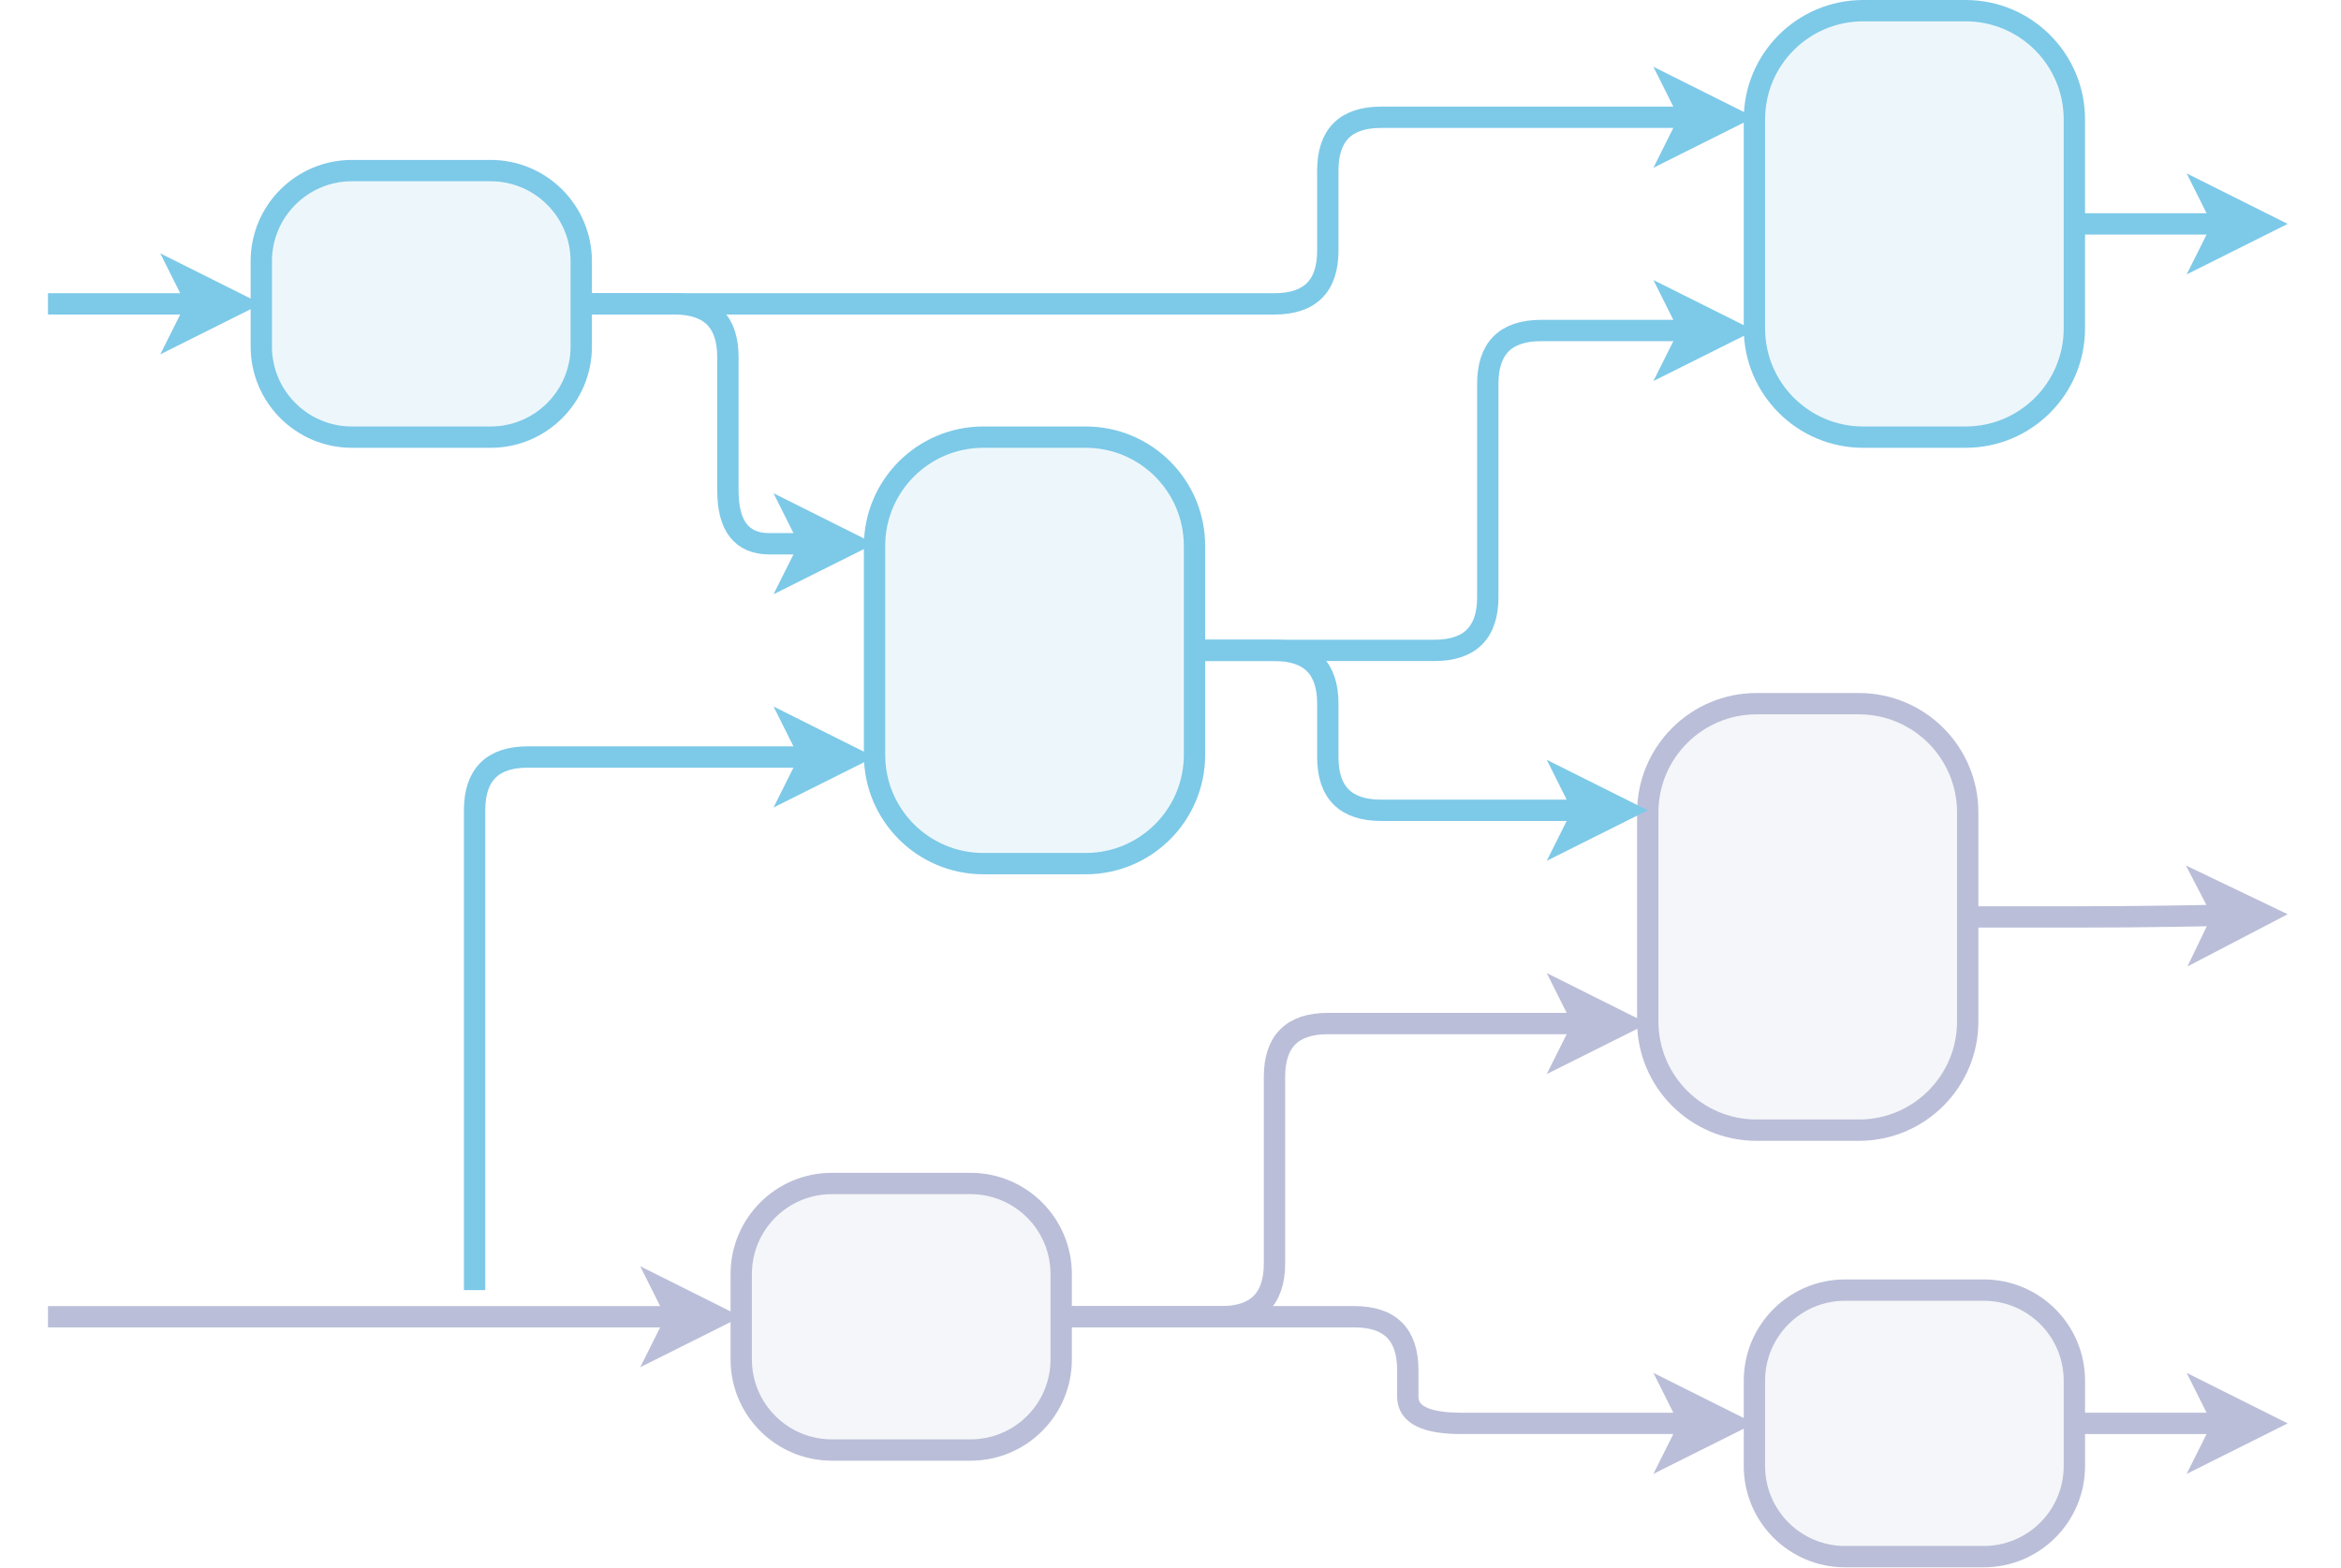
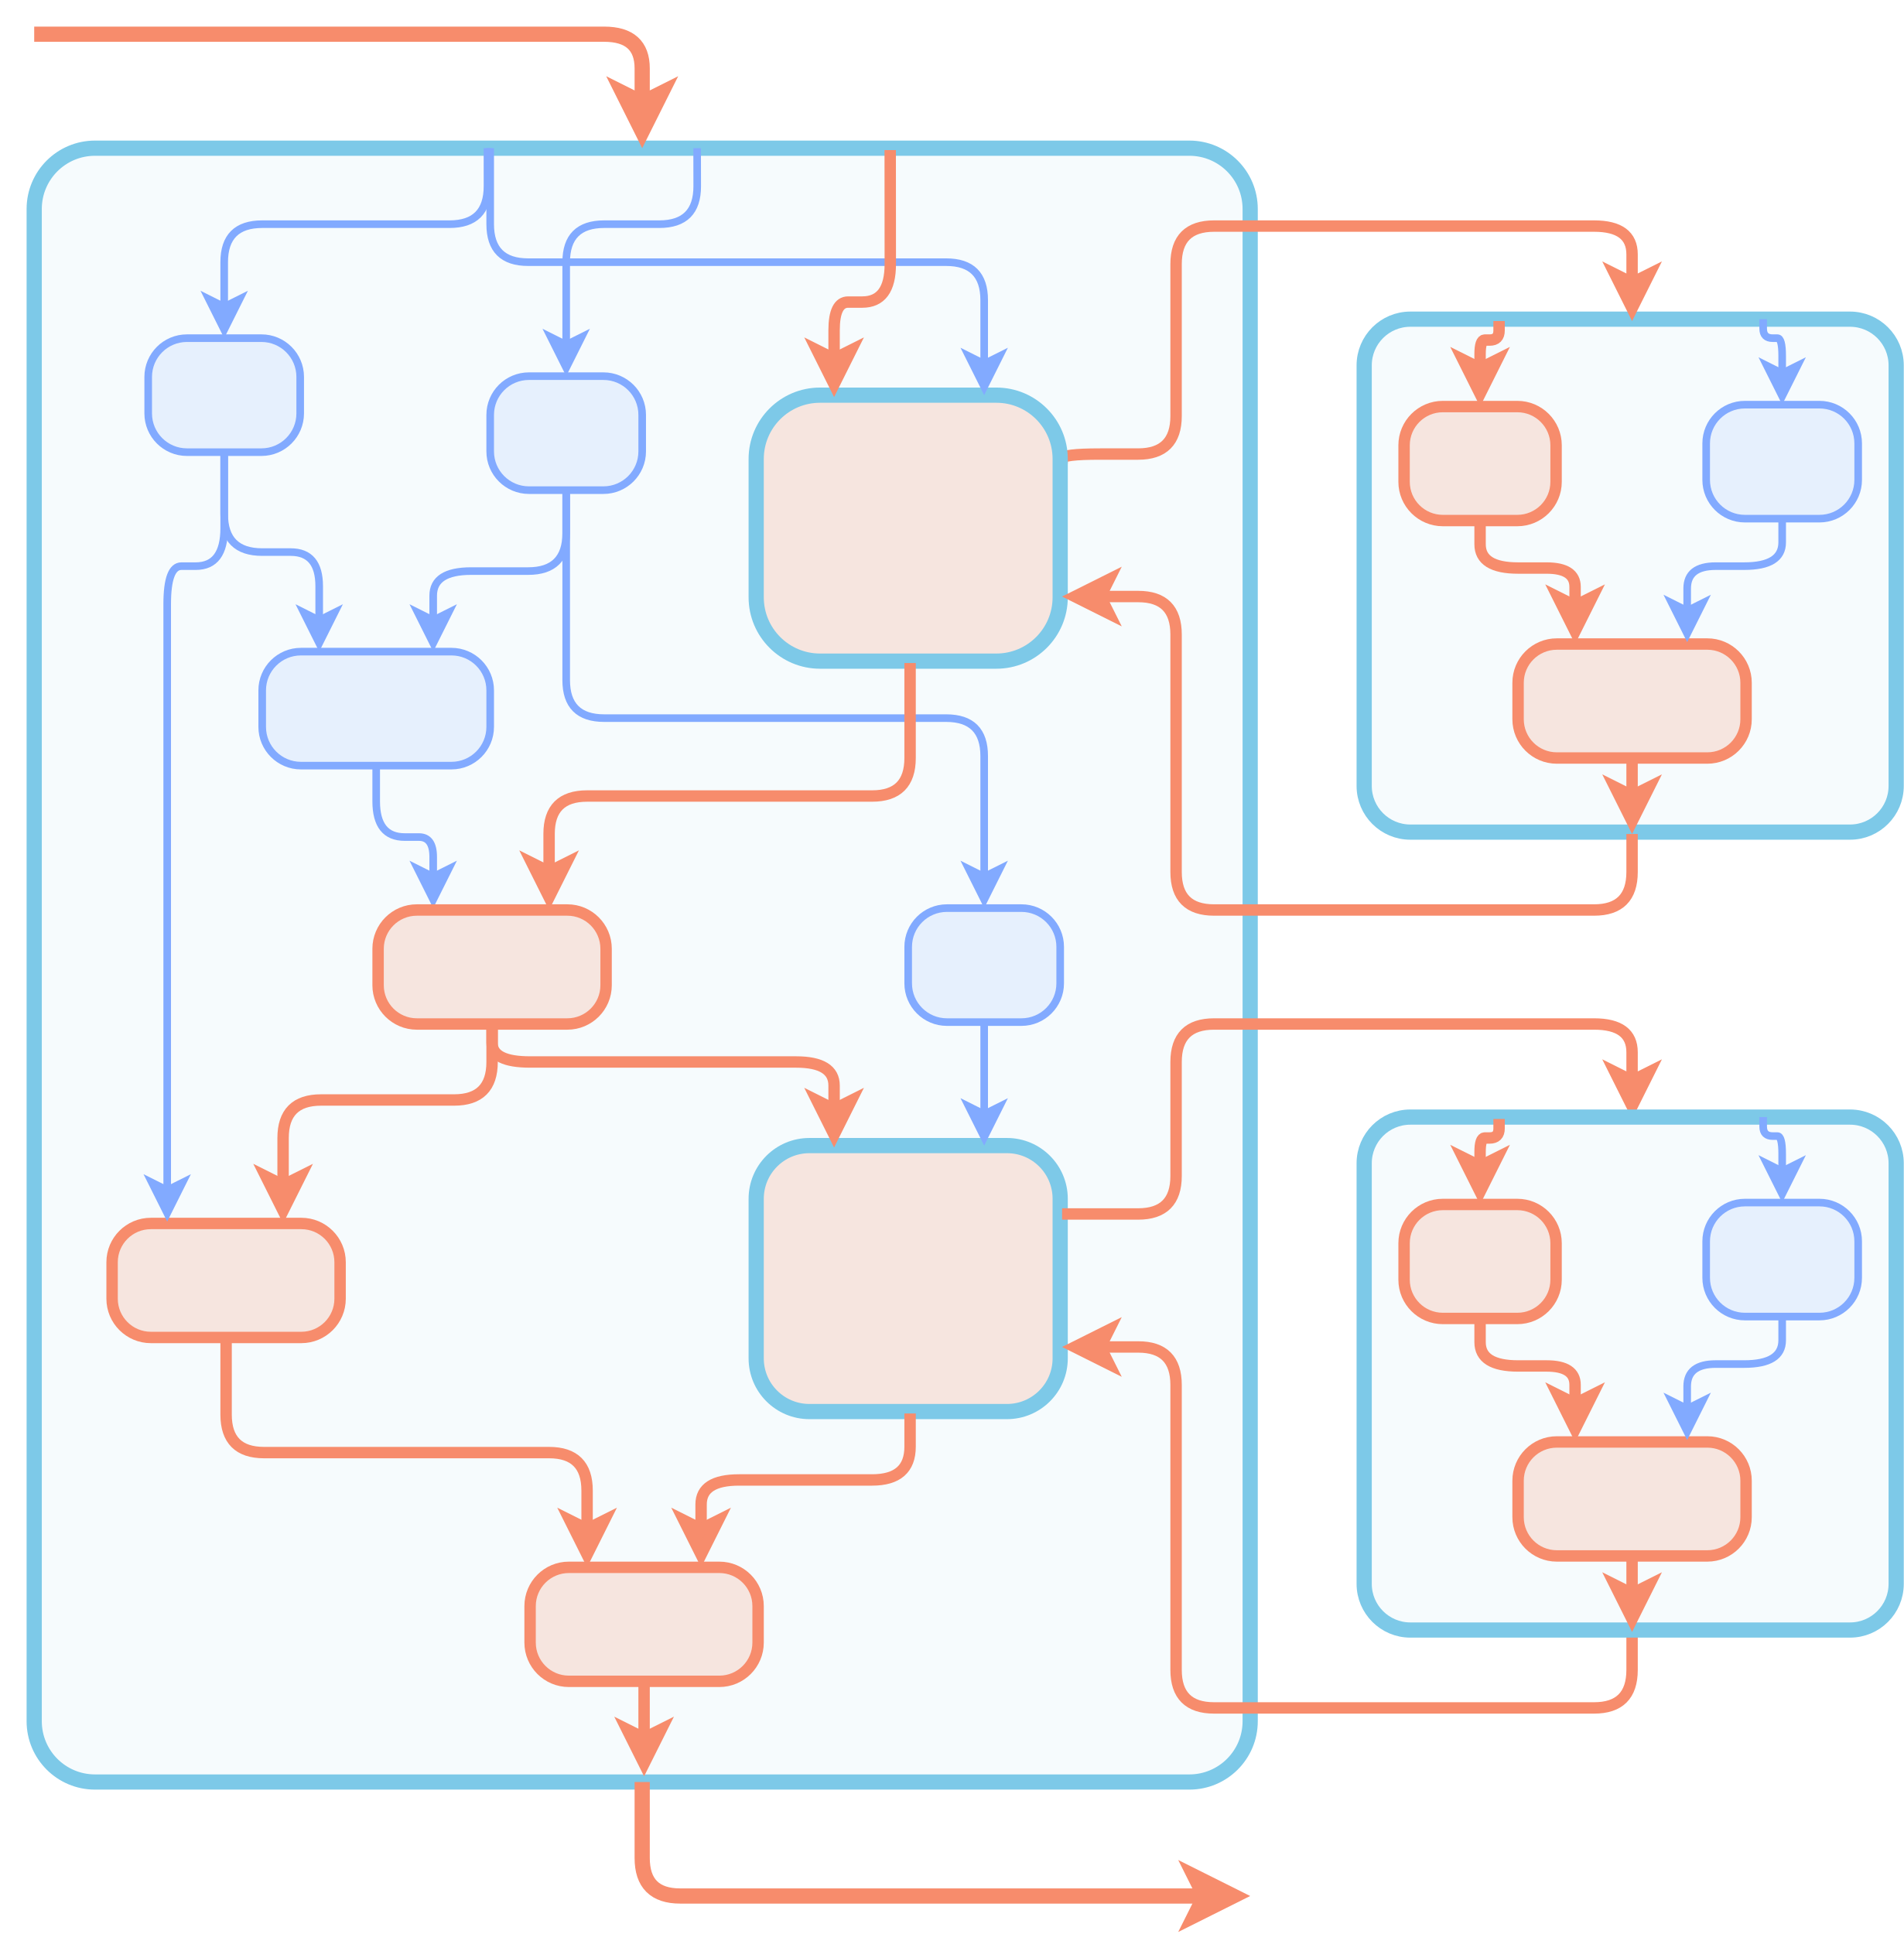
- <svg xmlns="http://www.w3.org/2000/svg" host="65bd71144e" style="background: transparent; background-color: transparent; color-scheme: light;" version="1.1" width="439px" height="294px" viewBox="0 0 439 294" content="&lt;mxfile&gt;&lt;diagram id=&quot;qlQIvzWjRYMMuiZbuhuX&quot; name=&quot;Page-1&quot;&gt;7Vpbb5swFP41kbaHVoBtAo/NZZs0VerUSeseWXATNBJnjtMk+/Uzww5waMtlhqRTnoKPDwfw952LjzNA4+X+Iw/Wi1sW0njgWOF+gCYDx7EJseVPIjmkEh/7qWDOo1ApZYL76DdVQktJt1FINwVFwVgsonVROGOrFZ2JgizgnO2Kao8sLj51HcxpSXA/C+Ky9FsUikUq9YiVyT/RaL7QT7YtNbMMtLISbBZByHY5EZoO0JgzJtKr5X5M42Tx9Lqk9314Yfb4YpyuRJ0b3K+r7a/wlj/gH9PP++jLevJ5f/WMFSXaiINeA862q5AmZuwBGu0WkaD362CWzO4k6lK2EMtYTSvlO8qjJRWUK/FGcPbzuIT4KBmzmCU6cbKGV2HAf74bOGg4GftTb+CMj9fv5R2PURy/pp+89zg3Su4J+EyRCiUPTb/tKYi36tuUgHJB97nvV0v4kTL5EfwgVRY5lDX6u4wRrhIpI46nxor2SM8Hio/zo+UMMnmhUGuAoHNBsAWCXiWCyCcFBLHdFYLoPBEc3YymE4Vgev06gqmORlCPToggwUUfxJ35IL4g2EkURcMigoR0hSA5TwTffBQlLsiDqCsE3dQuDUv13GuQ0lV4k1SJcjSLg80mmhVRTMzdK3XGxYLN2SqIp5l0JI3zw4OctvTgezK4Jno42ecnJwc1MkGE9HNEwOdUVBd5AO16zslpHIjoqbimObxJEe8r61rnzecQVs+8Y5GEJCuWQKBGHjCxYVs+o+qufIkLDNkgXmALsC1dqpKhv4Q7LkR7Dg5PxEETaaEtj2tyEPfAwfaMI8OWjHNghnLxNemVc14Dzv39qGqQeomPQ7MB8gVS7yPxoF9VXucoLUfZg5NBQ0KjfoMq8nEFySVOwSGnsE4Yt3nZBzCkrvKBl6he0i/2G+RF+gbP342Gxe2UC7dTdT0OOxWGOvY336C/9VmPOH0UJB36m65Qe/A36xp5MCFU5xREQBUD01JdhhO7wlDHDNePP5tS2nCq+Kdaug8aGgvxyAH18LBRyHZggmhJaAQbMZ7fL6FtgzHbucTsc6yRZMy2sWO6RAJdfEzAEUuVvtfE3zBIINgCblI7gUB/g4a69jfHoL+hDvzttFuLftxBRt2mFYwL04Xvw81sXQq6bqWprkl4acqnAtNNedjSLZUFxlq6NjEYR/rsbbzx1oZ2nTNp1sHGg9e2DiU+MNRz68Bu0h+u7B10Qej/ODE2SIOgDiNeS77BJEjg0UjXfDPZG770quoHUHJKPv/rJkefvtXd5CDSaJMDz/r8tsG86mS5Y+fStbIR5yInj+WmfaSfTc6wasdfjsmgmCj9Ma9tcEewKumaf+fe1DoV/1p3kc8ouB8Jblmu4XAPTxeqelql0wi/Ubj3TYX7qrzR2t3kMPsTdqqe/ZUdTf8A&lt;/diagram&gt;&lt;/mxfile&gt;">
+ <svg xmlns="http://www.w3.org/2000/svg" host="65bd71144e" style="background: transparent; background-color: transparent; color-scheme: light;" version="1.1" width="501px" height="509px" viewBox="0 0 501 509" content="&lt;mxfile&gt;&lt;diagram id=&quot;qlQIvzWjRYMMuiZbuhuX&quot; name=&quot;Page-1&quot;&gt;7V1bc5s4FP41mdl9iAfd4bF1ku5MNzPd6V7afaM2jT11TIpJY++vXwhgw8FGIEsypn6ykYXAnPMdfecicUXGj+t3kf80uw+nweIKO9P1Fbm5whhhTpKPtGWTtXDXzRoeovk077Rr+Dj/L8gbnbz1eT4NVpWOcRgu4vlTtXESLpfBJK60+VEUvlS7fQ0X1as++Q9BreHjxF/UW/+ZT+NZ1uoyZ9f+WzB/mBVXRk7+y6NfdM4bVjN/Gr6UmsjtFRlHYRhn3x7X42CRPrziuWTn3R34dXtjUbCM25zw15d/N98388nvf19P7j7df37+8P7les8oedMq3hTPIAqfl9MgHQZdkbcvs3kcfHzyJ+mvL4nUk7ZZ/LjIf847fwii+WMQB1HevIqj8Nv2EdJtyzhchGmfRfoMr6d+9O2XK0zEzdi7TRRlvP3+a3LG1/li0dQfofIZCKXn+NEkVyqWHGV/7Ye/eM7/Wt4QRHGwLv39/Am+C8LkP0SbpMusJGRKcpG+7DSCFGLOh9kqcK73qNAYP1fIh+3YO5klX3Kx7Rch/3P5/H16H32iX27fr+d/PN28X1+zn0eEnjYRIsJqIkS0KkLGgQg9ZkiEJ0IhkYjwTrhjPs4Ekn1vFmHWh5DyGYRURUioNhnuQSGUoKhKECMxMiVDfBoZYokMXfzmzd1dJpHse7MMsz7pfY9LRyeUIWf2ZEiGYUrb4DCZrnTJUNRl6FZlSJ2qDCnCxmRIL7ZUDw45IDQEyJCYkyHPxg2mNW7eJNRgOX2TMv7kaLLwV6v5pCrHdLiPefcwimfhQ7j0F7e71rfJ4NHmU/KzM2LF4ef0sDi4WVeONvlRNzjvV4Xs78R+9BDEcsIO5N0s3MKCRsHCj+c/qs+0JHFWlbgzcgTBh0X8etHkifubUoencL6MV6V7+pA27AYlYEpGVa8l+ZKNuP/sGqvGgFWvwudoEuRnlZ0hMBCirDIQo2CgTBC1gV7VefuY1TVcdNDw178kVwmtSNBBMlTRFKzncXYaETg/Ts+7ThTSIXnD7tz0oDi1JYiIPRAlN51oKdGNIuyNSBUJAnj/EDnQmRHdcFeFi0DA9LfFHQa4Ew6Fs4hh5Hkakcf7irwtglgJP6gROiW04k5wbTtxFcTEysyFKPYkmNsDqqpuUk9xcqGuZCDDKo5OxIEH74tSWjWixFhQD7kazRQzYKb0UGU1r6kwb6hk3Aqr1YEaNEVT7Vgp4gmZlerKDKgLwiWkmRcwdFx/Ge/g5BjeQQHvYETRJDPCUvLoYYcmhsTBLjTQya+OI7grECGCUFP2uomOXsy1ZnONgbnGjgZzvVeClwnXjAQJsB5b/1+7BAeSRWsV+tUnwe6hXww9R20S5BcM6sEgDPzCJJqrJfC7V4Y6w2KkJvyLcy7Bjh3WK/Bh7TngmYPglYB+V2vP3JEMZJjp6fTq6DD1W/yE+r0NEOVq6UKa097NkQxkWL+Lyw07r7FTcFpW8dSHxG3V3ISWU5tazrEjJHreOavhbpMBLaMLBBSHdMxqgLOFqwg77EkGMg07fBhll6KHI7gvAXxBS8B3vwiJmuVsCmKaCfiiiuUqzdcWIr5dOEVLo2kx4HudPC2PuJqtJoywFjraNoLbtT/mRQFeOysrIIYEmDfaWlmP8epAFKTVTVtZqpHcDJS9H0lrGtOZRiGqj8QAUlFMIQddUt7YXwIuBnLWHNYxtc9ZV2+Dm8tZ7wcX0wguE/PfqaYx066x3boMj4iG2KFaxhMm5eE6KAhQUIJEOlUgUgIAp+qqE+AzcG4ZcF2KbKWuOh4m4o4NtjatMrAEOHkhVOcZDhJOTzLD4cb+MsCBYqoaTlrPcMBOCNuxMcXkRiMnGhp/PHaK6wHgSGFZ28d/OWRxyvFfyOJsTyo6Exzm479qKzXUgxGWVm0wLNPAY1dtFAraNg8B+sucGgbgoJruO3Qb1uCgWGzeZMV6S7E6VWMazoQIq2WcWDPaYMSNdqzJJG63mkzQX4JODjwgplomzwEvpLA8zzA6i8trmazEIGMOXWP9dXiempC9rr9iujOVEEHFVhFtEdq1P+VdIu4QWIwrrtYSIJZZm4hNI/SyMUbWoD2vCXxh1rRC8ai8ZvEXfgoK1Ke4bvFQLa2349ptLIzXMEkihYBAEeuUSCEUVU2dai0ILBkQwrLNVCwkaFSiQSDOJh7AAqIWJYCYjGAqD1QKtNZA4KwzAQYyrYGKefKm7VwGoYCmq7jtmnyFMm5YJgdNY+tQPjmtjSU6Pceh5s6MhPLPqxQEbpkkYTBYsKb+sqgpjNGqJso4XG1hOWpKkEZ0XVYB9QtcuyyFQ3QnpuEeN1gSZYGb0YD+supxWcWUKl8T5vai2g8RfBhelyjLEVEWDte+Qp9SW5SF9L16XC8fwZVlN5YSTU07954HH2EesHcSPsIAX8ed+IggIKKiGITm4C4QAwOZNo863Vnz2DqWjojeYKswy2eBLc67YYvDVfWdsOUBbBGIibbgcgG4KLUMLsWy7yaF6TG4+pMeIDbQtSP7wtW9BWYNQBKyz48i+65bBRyGOGkNOFitTiwDTrHsu4n99Jgp9ic4awVwGqliR3Sho9AFpzPlggU4ndnmilo3sDE/nw0z+SbLRNfplAP0T9W61yrr4H6FhvVPdPFVekeTDFMeuyu9HYchzUYZ5hOQpM4TLi1Fneo8a1dT3nSJO6P9zpE1WAxkd7/+vyOLOsa2hjvR/n7Di1JLXpJFsZYXLO0XojiNEIe3SaPkLVlGhehekKhHiJJ8Ue29AfpEqPMtGGew9OEkCaPGaexcwgCgIkW27g/6353W/cGMEYZ7RaimjGrxBNPbfJ7ZyqKzzBk1EozzgBdMGsngBWPe3eAFk0bKy4Jg0ohbjrIVsXg98BK9h1d/skYF9RtM1ojKXl8Cska00wajMGtUC0erZo2Y5TSti3Uizvxr04aTNrKCOGNpIym80FHwghOaKl+EaSNumy/qXLNVaMwg4GVzujk6bcRUzXttObnlCmCkk1D1vyhAbLdpfzXUI8c5rY23ulmJgd2BKKGj6gvVUMct4VCnLeGYA66mulYXriPD2tK1yWEUhnG5e+Q/ze7DaZD2+B8=&lt;/diagram&gt;&lt;/mxfile&gt;">
  <defs />
  <g>
    <g data-cell-id="0">
      <g data-cell-id="1">
+         <g data-cell-id="UbZyqyicLV-cFXMYuPKw-1">
+           <g>
+             <rect x="9" y="39" width="320" height="430" rx="16" ry="16" fill="#7dc9e811" stroke="#7dc9e8" stroke-width="4" pointer-events="all" style="fill: rgba(125, 201, 232, 0.067); stroke: rgb(125, 201, 232);" />
+           </g>
+         </g>
+         <g data-cell-id="6TnuqdMrX4bEKxiQpDKx-5">
+           <g>
+             <rect x="359" y="84" width="140" height="135" rx="12.15" ry="12.15" fill="#7dc9e811" stroke="#7dc9e8" stroke-width="4" pointer-events="all" style="fill: rgba(125, 201, 232, 0.067); stroke: rgb(125, 201, 232);" />
+           </g>
+         </g>
        <g data-cell-id="6TnuqdMrX4bEKxiQpDKx-1">
-           <g>
-             <rect x="49" y="32" width="60" height="50" rx="17" ry="17" fill="#7dc9e822" stroke="#7dc9e8" stroke-width="4" pointer-events="all" style="fill: rgba(125, 201, 232, 0.133); stroke: rgb(125, 201, 232);" />
+           <g transform="translate(0.5,0.5)">
+             <rect x="369" y="106.5" width="40" height="30" rx="10.2" ry="10.2" fill="#f78c6c33" stroke="#f78c6c" stroke-width="3" pointer-events="all" style="fill: rgba(247, 140, 108, 0.2); stroke: rgb(247, 140, 108);" />
          </g>
        </g>
        <g data-cell-id="6TnuqdMrX4bEKxiQpDKx-2">
          <g>
-             <rect x="164" y="82" width="60" height="80" rx="20.4" ry="20.4" fill="#7dc9e822" stroke="#7dc9e8" stroke-width="4" pointer-events="all" style="fill: rgba(125, 201, 232, 0.133); stroke: rgb(125, 201, 232);" />
+             <rect x="449" y="106.5" width="40" height="30" rx="10.2" ry="10.2" fill="#82aaff22" stroke="#82aaff" stroke-width="2" pointer-events="all" style="fill: rgba(130, 170, 255, 0.133); stroke: rgb(130, 170, 255);" />
          </g>
        </g>
        <g data-cell-id="6TnuqdMrX4bEKxiQpDKx-3">
          <g>
-             <rect x="309" y="132" width="60" height="80" rx="20.4" ry="20.4" fill="#babed822" stroke="#babed8" stroke-width="4" pointer-events="all" style="fill: rgba(186, 190, 216, 0.133); stroke: rgb(186, 190, 216);" />
+             <rect x="199" y="301.5" width="80" height="70" rx="14" ry="14" fill="#f78c6c33" stroke="#7dc9e8" stroke-width="4" pointer-events="all" style="fill: rgba(247, 140, 108, 0.2); stroke: rgb(125, 201, 232);" />
          </g>
        </g>
        <g data-cell-id="6TnuqdMrX4bEKxiQpDKx-4">
-           <g>
-             <rect x="139" y="222" width="60" height="50" rx="17" ry="17" fill="#babed822" stroke="#babed8" stroke-width="4" pointer-events="all" style="fill: rgba(186, 190, 216, 0.133); stroke: rgb(186, 190, 216);" />
-           </g>
-         </g>
-         <g data-cell-id="6TnuqdMrX4bEKxiQpDKx-5">
-           <g>
-             <rect x="329" y="2" width="60" height="80" rx="20.4" ry="20.4" fill="#7dc9e822" stroke="#7dc9e8" stroke-width="4" pointer-events="all" style="fill: rgba(125, 201, 232, 0.133); stroke: rgb(125, 201, 232);" />
+           <g transform="translate(0.5,0.5)">
+             <rect x="29" y="321.5" width="60" height="30" rx="10.2" ry="10.2" fill="#f78c6c33" stroke="#f78c6c" stroke-width="3" pointer-events="all" style="fill: rgba(247, 140, 108, 0.2); stroke: rgb(247, 140, 108);" />
          </g>
        </g>
        <g data-cell-id="6TnuqdMrX4bEKxiQpDKx-6">
          <g>
-             <path d="M 9 57 L 37.03 57" fill="none" stroke="#7dc9e8" stroke-width="4" stroke-miterlimit="10" pointer-events="stroke" style="stroke: rgb(125, 201, 232);" />
-             <path d="M 44.53 57 L 34.53 62 L 37.03 57 L 34.53 52 Z" fill="#7dc9e8" stroke="#7dc9e8" stroke-width="4" stroke-miterlimit="10" pointer-events="all" style="fill: rgb(125, 201, 232); stroke: rgb(125, 201, 232);" />
+             <path d="M 9 9 L 159 9 Q 169 9 169 18.01 L 169 27.03" fill="none" stroke="#f78c6c" stroke-width="4" stroke-miterlimit="10" pointer-events="stroke" style="stroke: rgb(247, 140, 108);" />
+             <path d="M 169 34.53 L 164 24.53 L 169 27.03 L 174 24.53 Z" fill="#f78c6c" stroke="#f78c6c" stroke-width="4" stroke-miterlimit="10" pointer-events="all" style="fill: rgb(247, 140, 108); stroke: rgb(247, 140, 108);" />
          </g>
        </g>
        <g data-cell-id="6TnuqdMrX4bEKxiQpDKx-7">
          <g>
-             <path d="M 9 247 L 127.03 247" fill="none" stroke="#babed8" stroke-width="4" stroke-miterlimit="10" pointer-events="stroke" style="stroke: rgb(186, 190, 216);" />
-             <path d="M 134.53 247 L 124.53 252 L 127.03 247 L 124.53 242 Z" fill="#babed8" stroke="#babed8" stroke-width="4" stroke-miterlimit="10" pointer-events="all" style="fill: rgb(186, 190, 216); stroke: rgb(186, 190, 216);" />
-           </g>
-         </g>
-         <g data-cell-id="6TnuqdMrX4bEKxiQpDKx-8">
-           <g>
-             <path d="M 199 247 L 229 247 Q 239 247 239 237 L 239 202 Q 239 192 249 192 L 297.03 192" fill="none" stroke="#babed8" stroke-width="4" stroke-miterlimit="10" pointer-events="stroke" style="stroke: rgb(186, 190, 216);" />
-             <path d="M 304.53 192 L 294.53 197 L 297.03 192 L 294.53 187 Z" fill="#babed8" stroke="#babed8" stroke-width="4" stroke-miterlimit="10" pointer-events="all" style="fill: rgb(186, 190, 216); stroke: rgb(186, 190, 216);" />
+             <path d="M 128.28 39 L 128.29 49 Q 128.3 59 118.3 59 L 69 59 Q 59 59 59 69 L 59 80.76" fill="none" stroke="#82aaff" stroke-width="2" stroke-miterlimit="10" pointer-events="stroke" style="stroke: rgb(130, 170, 255);" />
+             <path d="M 59 86.76 L 55 78.76 L 59 80.76 L 63 78.76 Z" fill="#82aaff" stroke="#82aaff" stroke-width="2" stroke-miterlimit="10" pointer-events="all" style="fill: rgb(130, 170, 255); stroke: rgb(130, 170, 255);" />
          </g>
        </g>
        <g data-cell-id="6TnuqdMrX4bEKxiQpDKx-9">
          <g>
-             <path d="M 109 57 L 126.5 57 Q 136.5 57 136.5 67 L 136.5 92 Q 136.5 102 144.27 102 L 152.03 102" fill="none" stroke="#7dc9e8" stroke-width="4" stroke-miterlimit="10" pointer-events="stroke" style="stroke: rgb(125, 201, 232);" />
-             <path d="M 159.53 102 L 149.53 107 L 152.03 102 L 149.53 97 Z" fill="#7dc9e8" stroke="#7dc9e8" stroke-width="4" stroke-miterlimit="10" pointer-events="all" style="fill: rgb(125, 201, 232); stroke: rgb(125, 201, 232);" />
-           </g>
-         </g>
-         <g data-cell-id="6TnuqdMrX4bEKxiQpDKx-10">
-           <g>
-             <path d="M 89 242 L 89 152 Q 89 142 99 142 L 152.03 142" fill="none" stroke="#7dc9e8" stroke-width="4" stroke-miterlimit="10" pointer-events="stroke" style="stroke: rgb(125, 201, 232);" />
-             <path d="M 159.53 142 L 149.53 147 L 152.03 142 L 149.53 137 Z" fill="#7dc9e8" stroke="#7dc9e8" stroke-width="4" stroke-miterlimit="10" pointer-events="all" style="fill: rgb(125, 201, 232); stroke: rgb(125, 201, 232);" />
-           </g>
-         </g>
-         <g data-cell-id="6TnuqdMrX4bEKxiQpDKx-11">
-           <g>
-             <path d="M 224 122 L 239 122 Q 249 122 249 132 L 249 142 Q 249 152 259 152 L 297.03 152" fill="none" stroke="#7dc9e8" stroke-width="4" stroke-miterlimit="10" pointer-events="stroke" style="stroke: rgb(125, 201, 232);" />
-             <path d="M 304.53 152 L 294.53 157 L 297.03 152 L 294.53 147 Z" fill="#7dc9e8" stroke="#7dc9e8" stroke-width="4" stroke-miterlimit="10" pointer-events="all" style="fill: rgb(125, 201, 232); stroke: rgb(125, 201, 232);" />
-           </g>
-         </g>
-         <g data-cell-id="6TnuqdMrX4bEKxiQpDKx-12">
-           <g>
-             <path d="M 369 172 L 389 172 Q 399 172 408.01 171.85 L 417.03 171.7" fill="none" stroke="#babed8" stroke-width="4" stroke-miterlimit="10" pointer-events="stroke" style="stroke: rgb(186, 190, 216);" />
-             <path d="M 424.53 171.57 L 414.61 176.74 L 417.03 171.7 L 414.45 166.74 Z" fill="#babed8" stroke="#babed8" stroke-width="4" stroke-miterlimit="10" pointer-events="all" style="fill: rgb(186, 190, 216); stroke: rgb(186, 190, 216);" />
+             <path d="M 99 201.5 L 99 210.9 Q 99 220.3 106.5 220.3 L 110.25 220.3 Q 114 220.3 114 225.53 L 114 230.76" fill="none" stroke="#82aaff" stroke-width="2" stroke-miterlimit="10" pointer-events="stroke" style="stroke: rgb(130, 170, 255);" />
+             <path d="M 114 236.76 L 110 228.76 L 114 230.76 L 118 228.76 Z" fill="#82aaff" stroke="#82aaff" stroke-width="2" stroke-miterlimit="10" pointer-events="all" style="fill: rgb(130, 170, 255); stroke: rgb(130, 170, 255);" />
          </g>
        </g>
        <g data-cell-id="6TnuqdMrX4bEKxiQpDKx-14">
          <g>
-             <rect x="329" y="242" width="60" height="50" rx="17" ry="17" fill="#babed822" stroke="#babed8" stroke-width="4" pointer-events="all" style="fill: rgba(186, 190, 216, 0.133); stroke: rgb(186, 190, 216);" />
-           </g>
-         </g>
-         <g data-cell-id="6TnuqdMrX4bEKxiQpDKx-15">
-           <g>
-             <path d="M 199 247 L 254 247 Q 264 247 264 257 L 264 262 Q 264 267 274 267 L 317.03 267" fill="none" stroke="#babed8" stroke-width="4" stroke-miterlimit="10" pointer-events="stroke" style="stroke: rgb(186, 190, 216);" />
-             <path d="M 324.53 267 L 314.53 272 L 317.03 267 L 314.53 262 Z" fill="#babed8" stroke="#babed8" stroke-width="4" stroke-miterlimit="10" pointer-events="all" style="fill: rgb(186, 190, 216); stroke: rgb(186, 190, 216);" />
-           </g>
-         </g>
-         <g data-cell-id="6TnuqdMrX4bEKxiQpDKx-17">
-           <g>
-             <path d="M 389 267 L 417.03 267" fill="none" stroke="#babed8" stroke-width="4" stroke-miterlimit="10" pointer-events="stroke" style="stroke: rgb(186, 190, 216);" />
-             <path d="M 424.53 267 L 414.53 272 L 417.03 267 L 414.53 262 Z" fill="#babed8" stroke="#babed8" stroke-width="4" stroke-miterlimit="10" pointer-events="all" style="fill: rgb(186, 190, 216); stroke: rgb(186, 190, 216);" />
+             <rect x="239" y="239" width="40" height="30" rx="10.2" ry="10.2" fill="#82aaff22" stroke="#82aaff" stroke-width="2" pointer-events="all" style="fill: rgba(130, 170, 255, 0.133); stroke: rgb(130, 170, 255);" />
          </g>
        </g>
        <g data-cell-id="6TnuqdMrX4bEKxiQpDKx-18">
-           <g>
-             <path d="M 109 57 L 239 57 Q 249 57 249 47 L 249 32 Q 249 22 259 22 L 317.03 22" fill="none" stroke="#7dc9e8" stroke-width="4" stroke-miterlimit="10" pointer-events="stroke" style="stroke: rgb(125, 201, 232);" />
-             <path d="M 324.53 22 L 314.53 27 L 317.03 22 L 314.53 17 Z" fill="#7dc9e8" stroke="#7dc9e8" stroke-width="4" stroke-miterlimit="10" pointer-events="all" style="fill: rgb(125, 201, 232); stroke: rgb(125, 201, 232);" />
-           </g>
-         </g>
-         <g data-cell-id="6TnuqdMrX4bEKxiQpDKx-20">
-           <g>
-             <path d="M 389 42 L 417.03 42" fill="none" stroke="#7dc9e8" stroke-width="4" stroke-miterlimit="10" pointer-events="stroke" style="stroke: rgb(125, 201, 232);" />
-             <path d="M 424.53 42 L 414.53 47 L 417.03 42 L 414.53 37 Z" fill="#7dc9e8" stroke="#7dc9e8" stroke-width="4" stroke-miterlimit="10" pointer-events="all" style="fill: rgb(125, 201, 232); stroke: rgb(125, 201, 232);" />
-           </g>
-         </g>
-         <g data-cell-id="6TnuqdMrX4bEKxiQpDKx-21">
-           <g>
-             <path d="M 224 122 L 269 122 Q 279 122 279 112 L 279 72 Q 279 62 289 62 L 317.03 62" fill="none" stroke="#7dc9e8" stroke-width="4" stroke-miterlimit="10" pointer-events="stroke" style="stroke: rgb(125, 201, 232);" />
-             <path d="M 324.53 62 L 314.53 67 L 317.03 62 L 314.53 57 Z" fill="#7dc9e8" stroke="#7dc9e8" stroke-width="4" stroke-miterlimit="10" pointer-events="all" style="fill: rgb(125, 201, 232); stroke: rgb(125, 201, 232);" />
+           <g transform="translate(0.5,0.5)">
+             <path d="M 279 121.5 L 279 120.25 Q 279 119 289 119 L 299 119 Q 309 119 309 109 L 309 69 Q 309 59 319 59 L 419 59 Q 429 59 429 66.45 L 429 73.9" fill="none" stroke="#f78c6c" stroke-width="3" stroke-miterlimit="10" pointer-events="stroke" style="stroke: rgb(247, 140, 108);" />
+             <path d="M 429 80.65 L 424.5 71.65 L 429 73.9 L 433.5 71.65 Z" fill="#f78c6c" stroke="#f78c6c" stroke-width="3" stroke-miterlimit="10" pointer-events="all" style="fill: rgb(247, 140, 108); stroke: rgb(247, 140, 108);" />
+           </g>
+         </g>
+         <g data-cell-id="UbZyqyicLV-cFXMYuPKw-3">
+           <g>
+             <rect x="39" y="89" width="40" height="30" rx="10.2" ry="10.2" fill="#82aaff22" stroke="#82aaff" stroke-width="2" pointer-events="all" style="fill: rgba(130, 170, 255, 0.133); stroke: rgb(130, 170, 255);" />
+           </g>
+         </g>
+         <g data-cell-id="UbZyqyicLV-cFXMYuPKw-4">
+           <g>
+             <rect x="129" y="99" width="40" height="30" rx="10.2" ry="10.2" fill="#82aaff22" stroke="#82aaff" stroke-width="2" pointer-events="all" style="fill: rgba(130, 170, 255, 0.133); stroke: rgb(130, 170, 255);" />
+           </g>
+         </g>
+         <g data-cell-id="UbZyqyicLV-cFXMYuPKw-5">
+           <g>
+             <rect x="199" y="104" width="80" height="70" rx="16.8" ry="16.8" fill="#f78c6c33" stroke="#7dc9e8" stroke-width="4" pointer-events="all" style="fill: rgba(247, 140, 108, 0.2); stroke: rgb(125, 201, 232);" />
+           </g>
+         </g>
+         <g data-cell-id="UbZyqyicLV-cFXMYuPKw-6">
+           <g>
+             <rect x="69" y="171.5" width="60" height="30" rx="10.2" ry="10.2" fill="#82aaff22" stroke="#82aaff" stroke-width="2" pointer-events="all" style="fill: rgba(130, 170, 255, 0.133); stroke: rgb(130, 170, 255);" />
+           </g>
+         </g>
+         <g data-cell-id="UbZyqyicLV-cFXMYuPKw-7">
+           <g>
+             <path d="M 59 119 L 59 135.3 Q 59 145.3 69 145.3 L 76.5 145.3 Q 84 145.3 84 154.28 L 84 163.26" fill="none" stroke="#82aaff" stroke-width="2" stroke-miterlimit="10" pointer-events="stroke" style="stroke: rgb(130, 170, 255);" />
+             <path d="M 84 169.26 L 80 161.26 L 84 163.26 L 88 161.26 Z" fill="#82aaff" stroke="#82aaff" stroke-width="2" stroke-miterlimit="10" pointer-events="all" style="fill: rgb(130, 170, 255); stroke: rgb(130, 170, 255);" />
+           </g>
+         </g>
+         <g data-cell-id="UbZyqyicLV-cFXMYuPKw-8">
+           <g>
+             <path d="M 149 129 L 149 140.3 Q 149 150.3 139 150.3 L 124 150.3 Q 114 150.3 114 156.78 L 114 163.26" fill="none" stroke="#82aaff" stroke-width="2" stroke-miterlimit="10" pointer-events="stroke" style="stroke: rgb(130, 170, 255);" />
+             <path d="M 114 169.26 L 110 161.26 L 114 163.26 L 118 161.26 Z" fill="#82aaff" stroke="#82aaff" stroke-width="2" stroke-miterlimit="10" pointer-events="all" style="fill: rgb(130, 170, 255); stroke: rgb(130, 170, 255);" />
+           </g>
+         </g>
+         <g data-cell-id="UbZyqyicLV-cFXMYuPKw-10">
+           <g>
+             <path d="M 183.46 39 L 183.48 49 Q 183.5 59 173.5 59 L 159 59 Q 149 59 149 69 L 149 90.76" fill="none" stroke="#82aaff" stroke-width="2" stroke-miterlimit="10" pointer-events="stroke" style="stroke: rgb(130, 170, 255);" />
+             <path d="M 149 96.76 L 145 88.76 L 149 90.76 L 153 88.76 Z" fill="#82aaff" stroke="#82aaff" stroke-width="2" stroke-miterlimit="10" pointer-events="all" style="fill: rgb(130, 170, 255); stroke: rgb(130, 170, 255);" />
+           </g>
+         </g>
+         <g data-cell-id="UbZyqyicLV-cFXMYuPKw-12">
+           <g transform="translate(0.5,0.5)">
+             <rect x="99" y="239" width="60" height="30" rx="10.2" ry="10.2" fill="#f78c6c33" stroke="#f78c6c" stroke-width="3" pointer-events="all" style="fill: rgba(247, 140, 108, 0.2); stroke: rgb(247, 140, 108);" />
+           </g>
+         </g>
+         <g data-cell-id="UbZyqyicLV-cFXMYuPKw-13">
+           <g transform="translate(0.5,0.5)">
+             <path d="M 429 219 L 429 229 Q 429 239 419 239 L 319 239 Q 309 239 309 229 L 309 166.5 Q 309 156.5 299.05 156.5 L 289.1 156.5" fill="none" stroke="#f78c6c" stroke-width="3" stroke-miterlimit="10" pointer-events="stroke" style="stroke: rgb(247, 140, 108);" />
+             <path d="M 282.35 156.5 L 291.35 152 L 289.1 156.5 L 291.35 161 Z" fill="#f78c6c" stroke="#f78c6c" stroke-width="3" stroke-miterlimit="10" pointer-events="all" style="fill: rgb(247, 140, 108); stroke: rgb(247, 140, 108);" />
+           </g>
+         </g>
+         <g data-cell-id="UbZyqyicLV-cFXMYuPKw-14">
+           <g>
+             <path d="M 149 129 L 149 179 Q 149 189 159 189 L 249 189 Q 259 189 259 199 L 259 230.76" fill="none" stroke="#82aaff" stroke-width="2" stroke-miterlimit="10" pointer-events="stroke" style="stroke: rgb(130, 170, 255);" />
+             <path d="M 259 236.76 L 255 228.76 L 259 230.76 L 263 228.76 Z" fill="#82aaff" stroke="#82aaff" stroke-width="2" stroke-miterlimit="10" pointer-events="all" style="fill: rgb(130, 170, 255); stroke: rgb(130, 170, 255);" />
+           </g>
+         </g>
+         <g data-cell-id="UbZyqyicLV-cFXMYuPKw-15">
+           <g transform="translate(0.5,0.5)">
+             <path d="M 239 174 L 239 199 Q 239 209 229 209 L 154 209 Q 144 209 144 218.95 L 144 228.9" fill="none" stroke="#f78c6c" stroke-width="3" stroke-miterlimit="10" pointer-events="stroke" style="stroke: rgb(247, 140, 108);" />
+             <path d="M 144 235.65 L 139.5 226.65 L 144 228.9 L 148.5 226.65 Z" fill="#f78c6c" stroke="#f78c6c" stroke-width="3" stroke-miterlimit="10" pointer-events="all" style="fill: rgb(247, 140, 108); stroke: rgb(247, 140, 108);" />
+           </g>
+         </g>
+         <g data-cell-id="UbZyqyicLV-cFXMYuPKw-16">
+           <g transform="translate(0.5,0.5)">
+             <path d="M 129 269 L 129 274 Q 129 279 139 279 L 209 279 Q 219 279 219 285.2 L 219 291.4" fill="none" stroke="#f78c6c" stroke-width="3" stroke-miterlimit="10" pointer-events="stroke" style="stroke: rgb(247, 140, 108);" />
+             <path d="M 219 298.15 L 214.5 289.15 L 219 291.4 L 223.5 289.15 Z" fill="#f78c6c" stroke="#f78c6c" stroke-width="3" stroke-miterlimit="10" pointer-events="all" style="fill: rgb(247, 140, 108); stroke: rgb(247, 140, 108);" />
+           </g>
+         </g>
+         <g data-cell-id="UbZyqyicLV-cFXMYuPKw-17">
+           <g>
+             <path d="M 259 269 L 259 293.26" fill="none" stroke="#82aaff" stroke-width="2" stroke-miterlimit="10" pointer-events="stroke" style="stroke: rgb(130, 170, 255);" />
+             <path d="M 259 299.26 L 255 291.26 L 259 293.26 L 263 291.26 Z" fill="#82aaff" stroke="#82aaff" stroke-width="2" stroke-miterlimit="10" pointer-events="all" style="fill: rgb(130, 170, 255); stroke: rgb(130, 170, 255);" />
+           </g>
+         </g>
+         <g data-cell-id="UbZyqyicLV-cFXMYuPKw-18">
+           <g>
+             <path d="M 169 469 L 169 489 Q 169 499 179 499 L 317.03 499" fill="none" stroke="#f78c6c" stroke-width="4" stroke-miterlimit="10" pointer-events="stroke" style="stroke: rgb(247, 140, 108);" />
+             <path d="M 324.53 499 L 314.53 504 L 317.03 499 L 314.53 494 Z" fill="#f78c6c" stroke="#f78c6c" stroke-width="4" stroke-miterlimit="10" pointer-events="all" style="fill: rgb(247, 140, 108); stroke: rgb(247, 140, 108);" />
+           </g>
+         </g>
+         <g data-cell-id="UbZyqyicLV-cFXMYuPKw-19">
+           <g transform="translate(0.5,0.5)">
+             <path d="M 279 319 L 299 319 Q 309 319 309 309 L 309 279 Q 309 269 319 269 L 419 269 Q 429 269 429 276.45 L 429 283.9" fill="none" stroke="#f78c6c" stroke-width="3" stroke-miterlimit="10" pointer-events="stroke" style="stroke: rgb(247, 140, 108);" />
+             <path d="M 429 290.65 L 424.5 281.65 L 429 283.9 L 433.5 281.65 Z" fill="#f78c6c" stroke="#f78c6c" stroke-width="3" stroke-miterlimit="10" pointer-events="all" style="fill: rgb(247, 140, 108); stroke: rgb(247, 140, 108);" />
+           </g>
+         </g>
+         <g data-cell-id="UbZyqyicLV-cFXMYuPKw-20">
+           <g transform="translate(0.5,0.5)">
+             <path d="M 429 429 L 429 439 Q 429 449 419 449 L 319 449 Q 309 449 309 439 L 309 364 Q 309 354 299.05 354 L 289.1 354" fill="none" stroke="#f78c6c" stroke-width="3" stroke-miterlimit="10" pointer-events="stroke" style="stroke: rgb(247, 140, 108);" />
+             <path d="M 282.35 354 L 291.35 349.5 L 289.1 354 L 291.35 358.5 Z" fill="#f78c6c" stroke="#f78c6c" stroke-width="3" stroke-miterlimit="10" pointer-events="all" style="fill: rgb(247, 140, 108); stroke: rgb(247, 140, 108);" />
+           </g>
+         </g>
+         <g data-cell-id="UbZyqyicLV-cFXMYuPKw-21">
+           <g transform="translate(0.5,0.5)">
+             <rect x="139" y="412" width="60" height="30" rx="10.2" ry="10.2" fill="#f78c6c33" stroke="#f78c6c" stroke-width="3" pointer-events="all" style="fill: rgba(247, 140, 108, 0.2); stroke: rgb(247, 140, 108);" />
+           </g>
+         </g>
+         <g data-cell-id="UbZyqyicLV-cFXMYuPKw-22">
+           <g transform="translate(0.5,0.5)">
+             <path d="M 239 371.5 L 239 380.25 Q 239 389 229 389 L 194 389 Q 184 389 184 395.45 L 184 401.9" fill="none" stroke="#f78c6c" stroke-width="3" stroke-miterlimit="10" pointer-events="stroke" style="stroke: rgb(247, 140, 108);" />
+             <path d="M 184 408.65 L 179.5 399.65 L 184 401.9 L 188.5 399.65 Z" fill="#f78c6c" stroke="#f78c6c" stroke-width="3" stroke-miterlimit="10" pointer-events="all" style="fill: rgb(247, 140, 108); stroke: rgb(247, 140, 108);" />
+           </g>
+         </g>
+         <g data-cell-id="UbZyqyicLV-cFXMYuPKw-23">
+           <g transform="translate(0.5,0.5)">
+             <path d="M 169 442 L 169 456.9" fill="none" stroke="#f78c6c" stroke-width="3" stroke-miterlimit="10" pointer-events="stroke" style="stroke: rgb(247, 140, 108);" />
+             <path d="M 169 463.65 L 164.5 454.65 L 169 456.9 L 173.5 454.65 Z" fill="#f78c6c" stroke="#f78c6c" stroke-width="3" stroke-miterlimit="10" pointer-events="all" style="fill: rgb(247, 140, 108); stroke: rgb(247, 140, 108);" />
+           </g>
+         </g>
+         <g data-cell-id="UbZyqyicLV-cFXMYuPKw-24">
+           <g transform="translate(0.5,0.5)">
+             <path d="M 59 351.5 L 59 371.8 Q 59 381.8 69 381.8 L 144 381.8 Q 154 381.8 154 391.8 L 154 401.9" fill="none" stroke="#f78c6c" stroke-width="3" stroke-miterlimit="10" pointer-events="stroke" style="stroke: rgb(247, 140, 108);" />
+             <path d="M 154 408.65 L 149.5 399.65 L 154 401.9 L 158.5 399.65 Z" fill="#f78c6c" stroke="#f78c6c" stroke-width="3" stroke-miterlimit="10" pointer-events="all" style="fill: rgb(247, 140, 108); stroke: rgb(247, 140, 108);" />
+           </g>
+         </g>
+         <g data-cell-id="UbZyqyicLV-cFXMYuPKw-30">
+           <g transform="translate(0.5,0.5)">
+             <path d="M 129 269 L 129 279 Q 129 289 119 289 L 84 289 Q 74 289 74 299 L 74 311.4" fill="none" stroke="#f78c6c" stroke-width="3" stroke-miterlimit="10" pointer-events="stroke" style="stroke: rgb(247, 140, 108);" />
+             <path d="M 74 318.15 L 69.5 309.15 L 74 311.4 L 78.5 309.15 Z" fill="#f78c6c" stroke="#f78c6c" stroke-width="3" stroke-miterlimit="10" pointer-events="all" style="fill: rgb(247, 140, 108); stroke: rgb(247, 140, 108);" />
+           </g>
+         </g>
+         <g data-cell-id="UbZyqyicLV-cFXMYuPKw-31">
+           <g>
+             <path d="M 59 119 L 59 139 Q 59 149 51.5 149 L 47.75 149 Q 44 149 44 159 L 44 313.26" fill="none" stroke="#82aaff" stroke-width="2" stroke-miterlimit="10" pointer-events="stroke" style="stroke: rgb(130, 170, 255);" />
+             <path d="M 44 319.26 L 40 311.26 L 44 313.26 L 48 311.26 Z" fill="#82aaff" stroke="#82aaff" stroke-width="2" stroke-miterlimit="10" pointer-events="all" style="fill: rgb(130, 170, 255); stroke: rgb(130, 170, 255);" />
+           </g>
+         </g>
+         <g data-cell-id="UbZyqyicLV-cFXMYuPKw-32">
+           <g transform="translate(0.5,0.5)">
+             <rect x="399" y="169" width="60" height="30" rx="10.2" ry="10.2" fill="#f78c6c33" stroke="#f78c6c" stroke-width="3" pointer-events="all" style="fill: rgba(247, 140, 108, 0.2); stroke: rgb(247, 140, 108);" />
+           </g>
+         </g>
+         <g data-cell-id="UbZyqyicLV-cFXMYuPKw-33">
+           <g transform="translate(0.5,0.5)">
+             <path d="M 394 84 L 394 86.5 Q 394 89 391.5 89 L 390.25 89 Q 389 89 389 92.7 L 389 96.4" fill="none" stroke="#f78c6c" stroke-width="3" stroke-miterlimit="10" pointer-events="stroke" style="stroke: rgb(247, 140, 108);" />
+             <path d="M 389 103.15 L 384.5 94.15 L 389 96.4 L 393.5 94.15 Z" fill="#f78c6c" stroke="#f78c6c" stroke-width="3" stroke-miterlimit="10" pointer-events="all" style="fill: rgb(247, 140, 108); stroke: rgb(247, 140, 108);" />
+           </g>
+         </g>
+         <g data-cell-id="UbZyqyicLV-cFXMYuPKw-34">
+           <g>
+             <path d="M 464 84 L 464 86.5 Q 464 89 466.5 89 L 467.75 89 Q 469 89 469 93.63 L 469 98.26" fill="none" stroke="#82aaff" stroke-width="2" stroke-miterlimit="10" pointer-events="stroke" style="stroke: rgb(130, 170, 255);" />
+             <path d="M 469 104.26 L 465 96.26 L 469 98.26 L 473 96.26 Z" fill="#82aaff" stroke="#82aaff" stroke-width="2" stroke-miterlimit="10" pointer-events="all" style="fill: rgb(130, 170, 255); stroke: rgb(130, 170, 255);" />
+           </g>
+         </g>
+         <g data-cell-id="UbZyqyicLV-cFXMYuPKw-35">
+           <g>
+             <path d="M 469 136.5 L 469 142.75 Q 469 149 459 149 L 451.5 149 Q 444 149 444 154.88 L 444 160.76" fill="none" stroke="#82aaff" stroke-width="2" stroke-miterlimit="10" pointer-events="stroke" style="stroke: rgb(130, 170, 255);" />
+             <path d="M 444 166.76 L 440 158.76 L 444 160.76 L 448 158.76 Z" fill="#82aaff" stroke="#82aaff" stroke-width="2" stroke-miterlimit="10" pointer-events="all" style="fill: rgb(130, 170, 255); stroke: rgb(130, 170, 255);" />
+           </g>
+         </g>
+         <g data-cell-id="UbZyqyicLV-cFXMYuPKw-36">
+           <g transform="translate(0.5,0.5)">
+             <path d="M 389 136.5 L 389 142.75 Q 389 149 399 149 L 406.5 149 Q 414 149 414 153.95 L 414 158.9" fill="none" stroke="#f78c6c" stroke-width="3" stroke-miterlimit="10" pointer-events="stroke" style="stroke: rgb(247, 140, 108);" />
+             <path d="M 414 165.65 L 409.5 156.65 L 414 158.9 L 418.5 156.65 Z" fill="#f78c6c" stroke="#f78c6c" stroke-width="3" stroke-miterlimit="10" pointer-events="all" style="fill: rgb(247, 140, 108); stroke: rgb(247, 140, 108);" />
+           </g>
+         </g>
+         <g data-cell-id="UbZyqyicLV-cFXMYuPKw-37">
+           <g transform="translate(0.5,0.5)">
+             <path d="M 429 199 L 429 208.9" fill="none" stroke="#f78c6c" stroke-width="3" stroke-miterlimit="10" pointer-events="stroke" style="stroke: rgb(247, 140, 108);" />
+             <path d="M 429 215.65 L 424.5 206.65 L 429 208.9 L 433.5 206.65 Z" fill="#f78c6c" stroke="#f78c6c" stroke-width="3" stroke-miterlimit="10" pointer-events="all" style="fill: rgb(247, 140, 108); stroke: rgb(247, 140, 108);" />
+           </g>
+         </g>
+         <g data-cell-id="UbZyqyicLV-cFXMYuPKw-74">
+           <g>
+             <path d="M 129 39 L 129 59 Q 129 69 139 69 L 249 69 Q 259 69 259 79 L 259 95.76" fill="none" stroke="#82aaff" stroke-width="2" stroke-miterlimit="10" pointer-events="stroke" style="stroke: rgb(130, 170, 255);" />
+             <path d="M 259 101.76 L 255 93.76 L 259 95.76 L 263 93.76 Z" fill="#82aaff" stroke="#82aaff" stroke-width="2" stroke-miterlimit="10" pointer-events="all" style="fill: rgb(130, 170, 255); stroke: rgb(130, 170, 255);" />
+           </g>
+         </g>
+         <g data-cell-id="UbZyqyicLV-cFXMYuPKw-75">
+           <g>
+             <rect x="359" y="294" width="140" height="135" rx="12.15" ry="12.15" fill="#7dc9e811" stroke="#7dc9e8" stroke-width="4" pointer-events="all" style="fill: rgba(125, 201, 232, 0.067); stroke: rgb(125, 201, 232);" />
+           </g>
+         </g>
+         <g data-cell-id="UbZyqyicLV-cFXMYuPKw-76">
+           <g transform="translate(0.5,0.5)">
+             <rect x="369" y="316.5" width="40" height="30" rx="10.2" ry="10.2" fill="#f78c6c33" stroke="#f78c6c" stroke-width="3" pointer-events="all" style="fill: rgba(247, 140, 108, 0.2); stroke: rgb(247, 140, 108);" />
+           </g>
+         </g>
+         <g data-cell-id="UbZyqyicLV-cFXMYuPKw-77">
+           <g>
+             <rect x="449" y="316.5" width="40" height="30" rx="10.2" ry="10.2" fill="#82aaff22" stroke="#82aaff" stroke-width="2" pointer-events="all" style="fill: rgba(130, 170, 255, 0.133); stroke: rgb(130, 170, 255);" />
+           </g>
+         </g>
+         <g data-cell-id="UbZyqyicLV-cFXMYuPKw-78">
+           <g transform="translate(0.5,0.5)">
+             <rect x="399" y="379" width="60" height="30" rx="10.2" ry="10.2" fill="#f78c6c33" stroke="#f78c6c" stroke-width="3" pointer-events="all" style="fill: rgba(247, 140, 108, 0.2); stroke: rgb(247, 140, 108);" />
+           </g>
+         </g>
+         <g data-cell-id="UbZyqyicLV-cFXMYuPKw-79">
+           <g transform="translate(0.5,0.5)">
+             <path d="M 394 294 L 394 296.5 Q 394 299 391.5 299 L 390.25 299 Q 389 299 389 302.7 L 389 306.4" fill="none" stroke="#f78c6c" stroke-width="3" stroke-miterlimit="10" pointer-events="stroke" style="stroke: rgb(247, 140, 108);" />
+             <path d="M 389 313.15 L 384.5 304.15 L 389 306.4 L 393.5 304.15 Z" fill="#f78c6c" stroke="#f78c6c" stroke-width="3" stroke-miterlimit="10" pointer-events="all" style="fill: rgb(247, 140, 108); stroke: rgb(247, 140, 108);" />
+           </g>
+         </g>
+         <g data-cell-id="UbZyqyicLV-cFXMYuPKw-80">
+           <g>
+             <path d="M 464 294 L 464 296.5 Q 464 299 466.5 299 L 467.75 299 Q 469 299 469 303.63 L 469 308.26" fill="none" stroke="#82aaff" stroke-width="2" stroke-miterlimit="10" pointer-events="stroke" style="stroke: rgb(130, 170, 255);" />
+             <path d="M 469 314.26 L 465 306.26 L 469 308.26 L 473 306.26 Z" fill="#82aaff" stroke="#82aaff" stroke-width="2" stroke-miterlimit="10" pointer-events="all" style="fill: rgb(130, 170, 255); stroke: rgb(130, 170, 255);" />
+           </g>
+         </g>
+         <g data-cell-id="UbZyqyicLV-cFXMYuPKw-81">
+           <g>
+             <path d="M 469 346.5 L 469 352.75 Q 469 359 459 359 L 451.5 359 Q 444 359 444 364.88 L 444 370.76" fill="none" stroke="#82aaff" stroke-width="2" stroke-miterlimit="10" pointer-events="stroke" style="stroke: rgb(130, 170, 255);" />
+             <path d="M 444 376.76 L 440 368.76 L 444 370.76 L 448 368.76 Z" fill="#82aaff" stroke="#82aaff" stroke-width="2" stroke-miterlimit="10" pointer-events="all" style="fill: rgb(130, 170, 255); stroke: rgb(130, 170, 255);" />
+           </g>
+         </g>
+         <g data-cell-id="UbZyqyicLV-cFXMYuPKw-82">
+           <g transform="translate(0.5,0.5)">
+             <path d="M 389 346.5 L 389 352.75 Q 389 359 399 359 L 406.5 359 Q 414 359 414 363.95 L 414 368.9" fill="none" stroke="#f78c6c" stroke-width="3" stroke-miterlimit="10" pointer-events="stroke" style="stroke: rgb(247, 140, 108);" />
+             <path d="M 414 375.65 L 409.5 366.65 L 414 368.9 L 418.5 366.65 Z" fill="#f78c6c" stroke="#f78c6c" stroke-width="3" stroke-miterlimit="10" pointer-events="all" style="fill: rgb(247, 140, 108); stroke: rgb(247, 140, 108);" />
+           </g>
+         </g>
+         <g data-cell-id="UbZyqyicLV-cFXMYuPKw-83">
+           <g transform="translate(0.5,0.5)">
+             <path d="M 429 409 L 429 418.9" fill="none" stroke="#f78c6c" stroke-width="3" stroke-miterlimit="10" pointer-events="stroke" style="stroke: rgb(247, 140, 108);" />
+             <path d="M 429 425.65 L 424.5 416.65 L 429 418.9 L 433.5 416.65 Z" fill="#f78c6c" stroke="#f78c6c" stroke-width="3" stroke-miterlimit="10" pointer-events="all" style="fill: rgb(247, 140, 108); stroke: rgb(247, 140, 108);" />
+           </g>
+         </g>
+         <g data-cell-id="UbZyqyicLV-cFXMYuPKw-11">
+           <g transform="translate(0.5,0.5)">
+             <path d="M 233.77 39 L 233.79 69 Q 233.8 79 226.4 79 L 222.7 79 Q 219 79 219 86.45 L 219 93.9" fill="none" stroke="#f78c6c" stroke-width="3" stroke-miterlimit="10" pointer-events="stroke" style="stroke: rgb(247, 140, 108);" />
+             <path d="M 219 100.65 L 214.5 91.65 L 219 93.9 L 223.5 91.65 Z" fill="#f78c6c" stroke="#f78c6c" stroke-width="3" stroke-miterlimit="10" pointer-events="all" style="fill: rgb(247, 140, 108); stroke: rgb(247, 140, 108);" />
          </g>
        </g>
      </g>
    </g>
  </g>
</svg>
